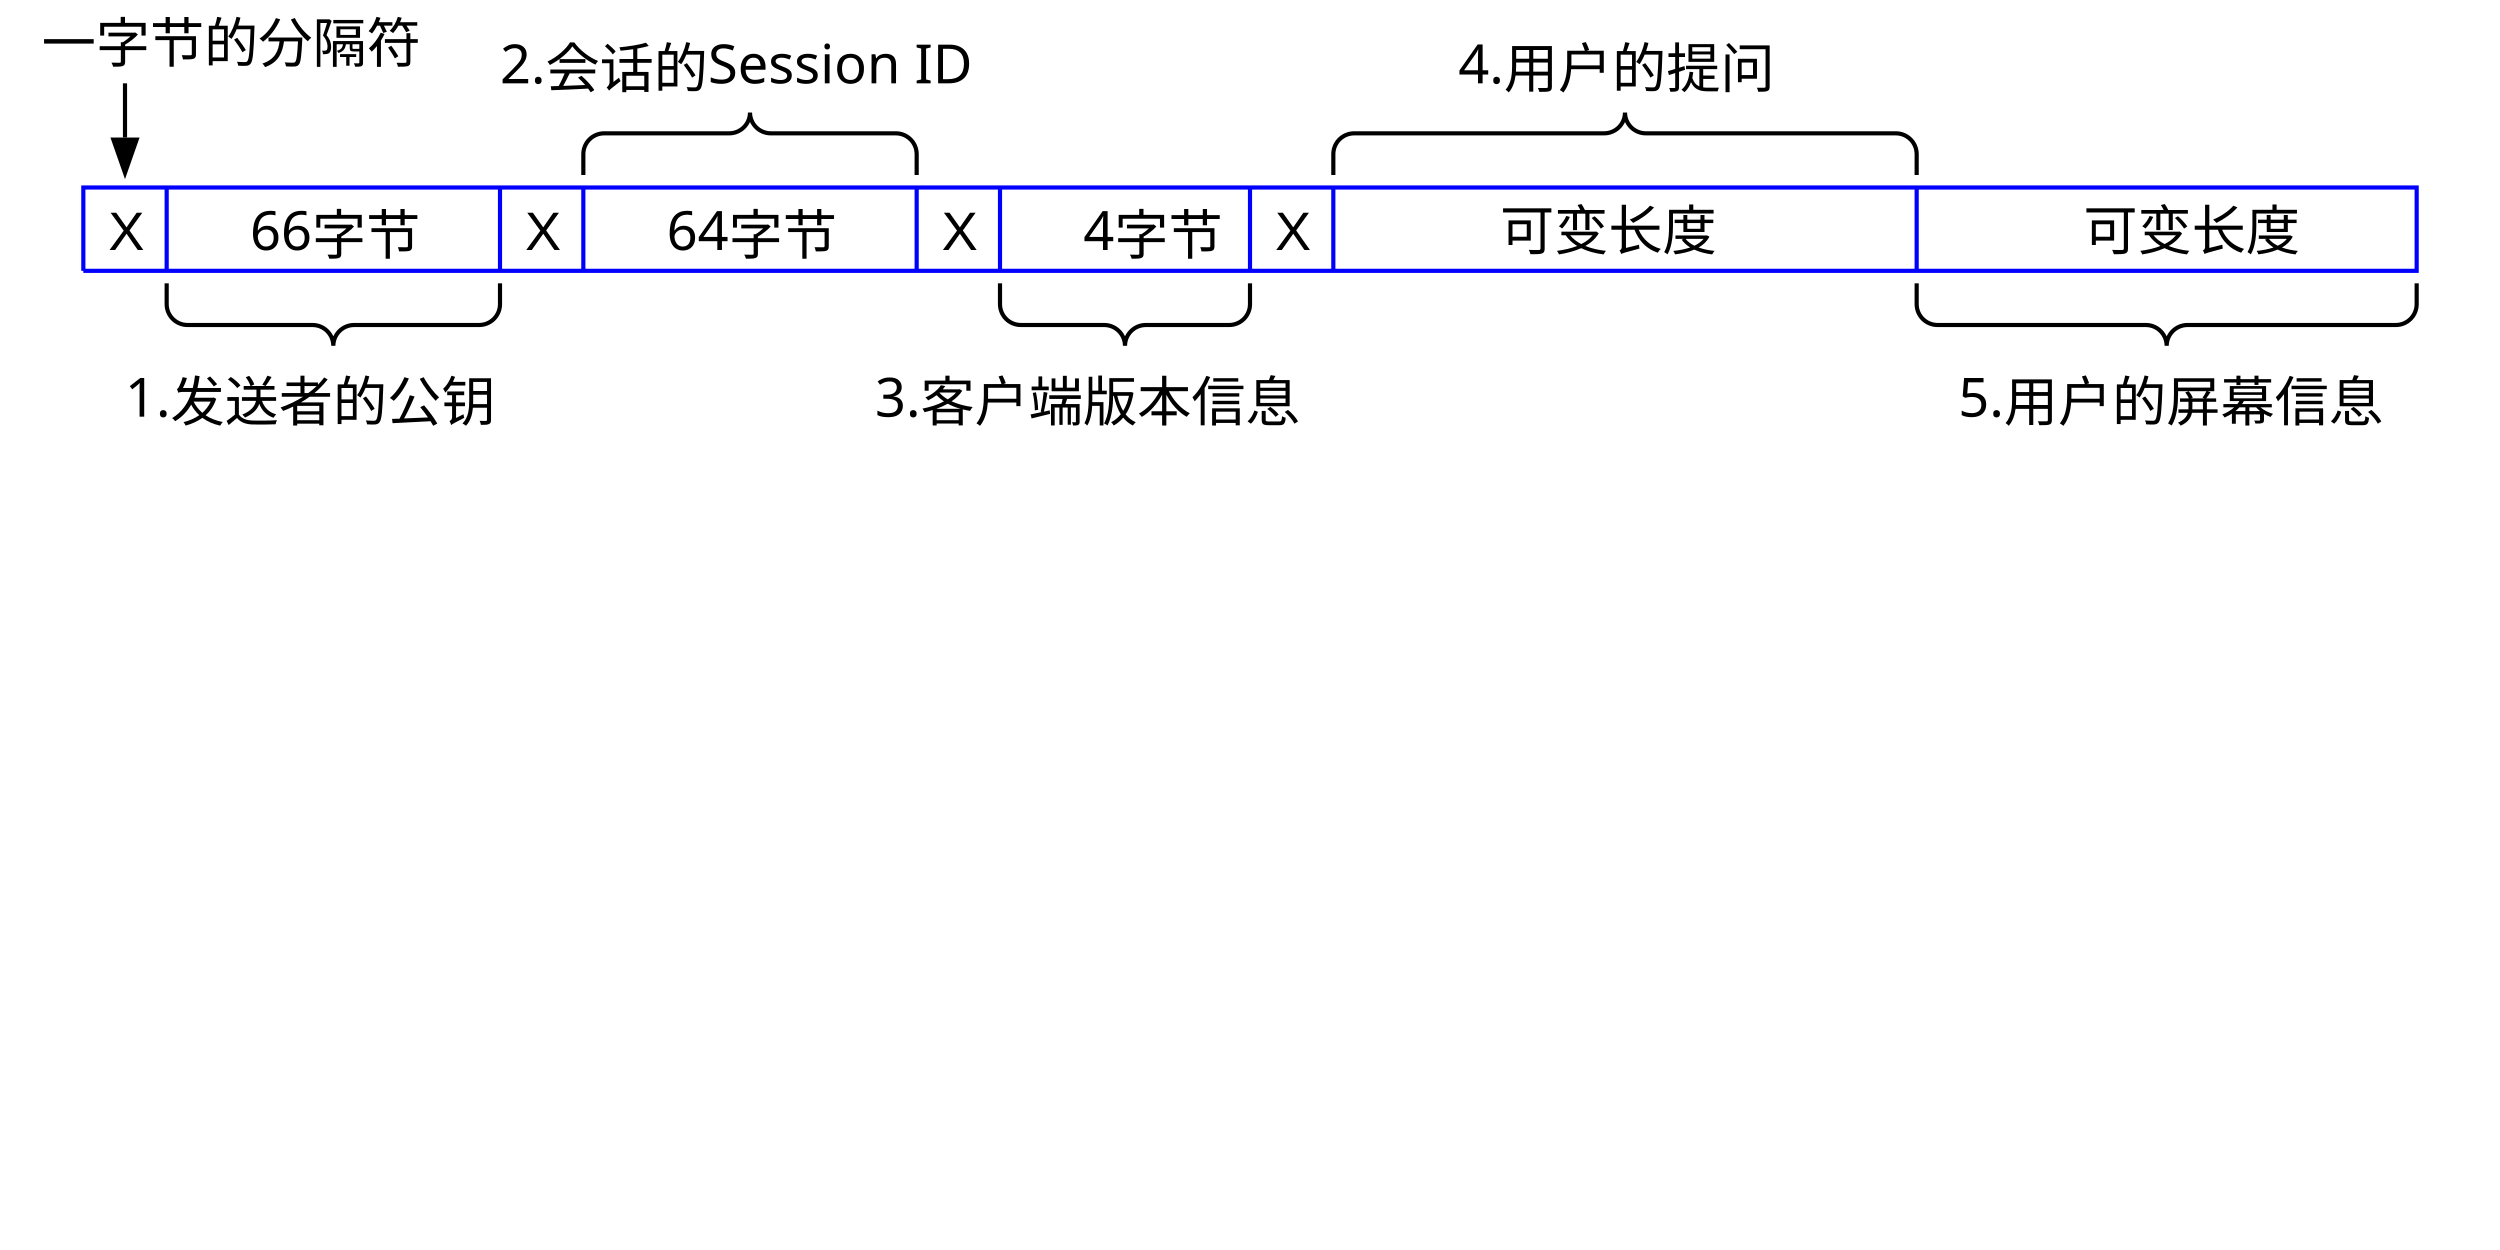
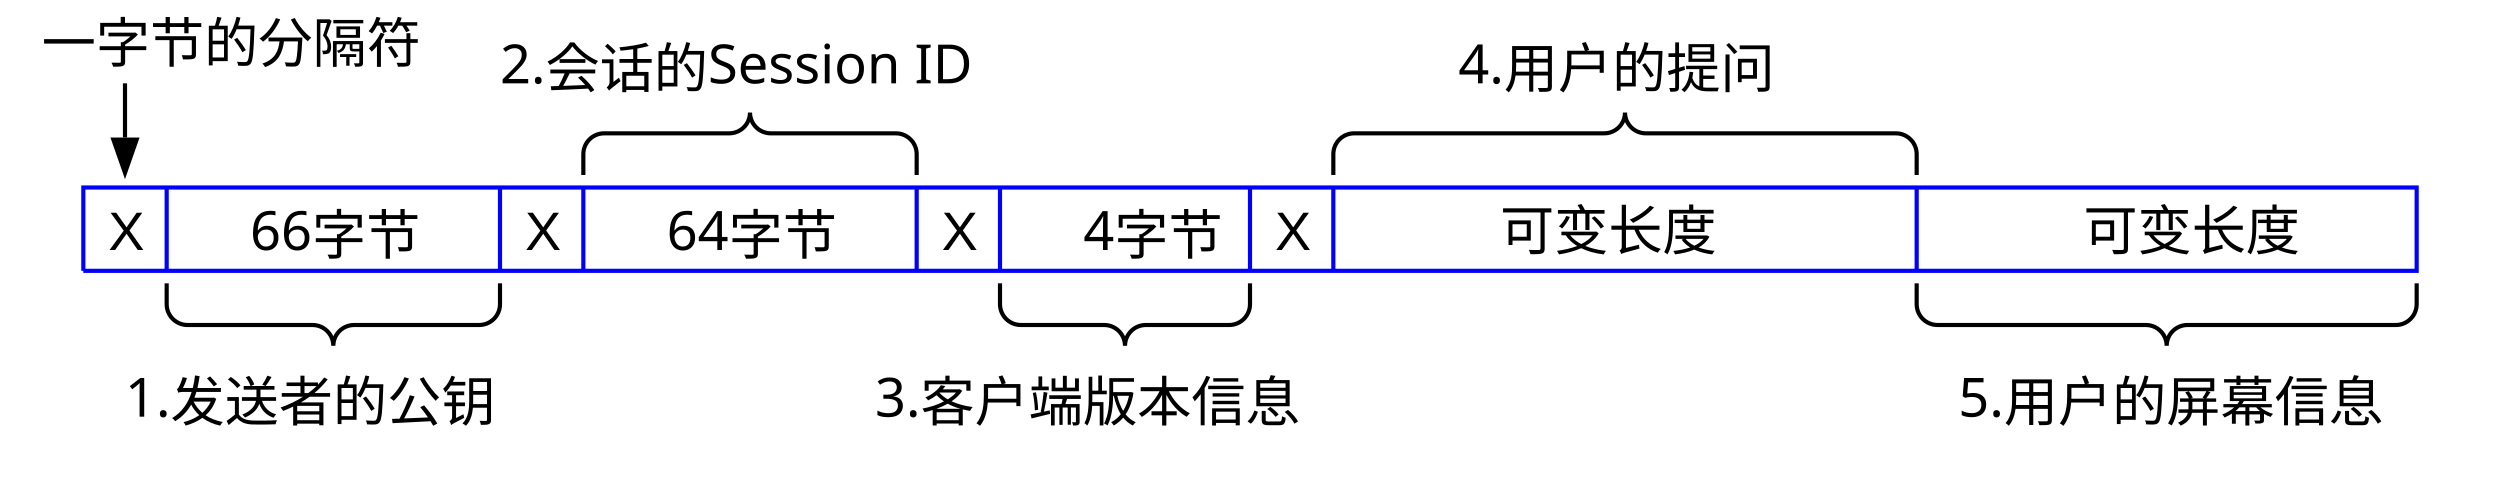
- <svg xmlns="http://www.w3.org/2000/svg" version="1.1" width="600" height="300">
+ <svg xmlns="http://www.w3.org/2000/svg" version="1.1" width="600" height="120">
  <defs>
    <marker id="arrowhead" markerWidth="10" markerHeight="7" refX="0" refY="3.5" orient="auto">
      <polygon points="0 0, 10 3.5, 0 7" />
    </marker>
  </defs>
  <path d="M 20 65 h 560 v -20 h -560 v 20" stroke="#0000FF" stroke-width="1" fill="none" />
  <path d="M 40 45 v 20" stroke="#0000FF" stroke-width="1" fill="none" />
  <path d="M 120 45 v 20" stroke="#0000FF" stroke-width="1" fill="none" />
  <path d="M 140 45 v 20" stroke="#0000FF" stroke-width="1" fill="none" />
  <path d="M 220 45 v 20" stroke="#0000FF" stroke-width="1" fill="none" />
  <path d="M 240 45 v 20" stroke="#0000FF" stroke-width="1" fill="none" />
  <path d="M 300 45 v 20" stroke="#0000FF" stroke-width="1" fill="none" />
  <path d="M 320 45 v 20" stroke="#0000FF" stroke-width="1" fill="none" />
  <path d="M 460 45 v 20" stroke="#0000FF" stroke-width="1" fill="none" />
  <text x="26" y="60" style="font-size:13px;font-family:'Arial'">X</text>
  <text x="126" y="60" style="font-size:13px;font-family:'Arial'">X</text>
  <text x="226" y="60" style="font-size:13px;font-family:'Arial'">X</text>
  <text x="306" y="60" style="font-size:13px;font-family:'Arial'">X</text>
  <text x="60" y="60" style="font-size:13px;font-family:'Microsoft Yahei UI'">66字节</text>
  <text x="160" y="60" style="font-size:13px;font-family:'Microsoft Yahei UI'">64字节</text>
  <text x="260" y="60" style="font-size:13px;font-family:'Microsoft Yahei UI'">4字节</text>
  <text x="360" y="60" style="font-size:13px;font-family:'Microsoft Yahei UI'">可变长度</text>
  <text x="500" y="60" style="font-size:13px;font-family:'Microsoft Yahei UI'">可变长度</text>
  <path d="M 40 68 v 5 a 5 5 0 0 0 5 5 h 30 a 5 5 0 0 1 5 5 a 5 5 0 0 1 5 -5 h 30 a 5 5 0 0 0 5 -5 v -5" stroke="#000000" stroke-width="1" fill="none" />
  <path d="M 140 42 v -5 a 5 5 0 0 1 5 -5 h 30 a 5 5 0 0 0 5 -5 a 5 5 0 0 0 5 5 h 30 a 5 5 0 0 1 5 5 v 5" stroke="#000000" stroke-width="1" fill="none" />
  <path d="M 240 68 v 5 a 5 5 0 0 0 5 5 h 20 a 5 5 0 0 1 5 5 a 5 5 0 0 1 5 -5 h 20 a 5 5 0 0 0 5 -5 v -5" stroke="#000000" stroke-width="1" fill="none" />
  <path d="M 320 42 v -5 a 5 5 0 0 1 5 -5 h 60 a 5 5 0 0 0 5 -5 a 5 5 0 0 0 5 5 h 60 a 5 5 0 0 1 5 5 v 5" stroke="#000000" stroke-width="1" fill="none" />
  <path d="M 460 68 v 5 a 5 5 0 0 0 5 5 h 50 a 5 5 0 0 1 5 5 a 5 5 0 0 1 5 -5 h 50 a 5 5 0 0 0 5 -5 v -5" stroke="#000000" stroke-width="1" fill="none" />
  <text x="30" y="100" style="font-size:13px;font-family:'Microsoft Yahei'">1.发送者的公钥</text>
  <text x="210" y="100" style="font-size:13px;font-family:'Microsoft Yahei'">3.客户端版本信息</text>
  <text x="470" y="100" style="font-size:13px;font-family:'Microsoft Yahei'">5.用户的屏幕信息</text>
  <text x="120" y="20" style="font-size:13px;font-family:'Microsoft Yahei'">2.会话的Session ID</text>
  <text x="350" y="20" style="font-size:13px;font-family:'Microsoft Yahei'">4.用户的提问</text>
  <path d="M 30 20 V 33" stroke="#000000" stroke-width="1" fill="none" marker-end="url(#arrowhead)" />
  <text x="10" y="15" style="font-size:13px;font-family:'Microsoft Yahei'">一字节的分隔符</text>
</svg>
